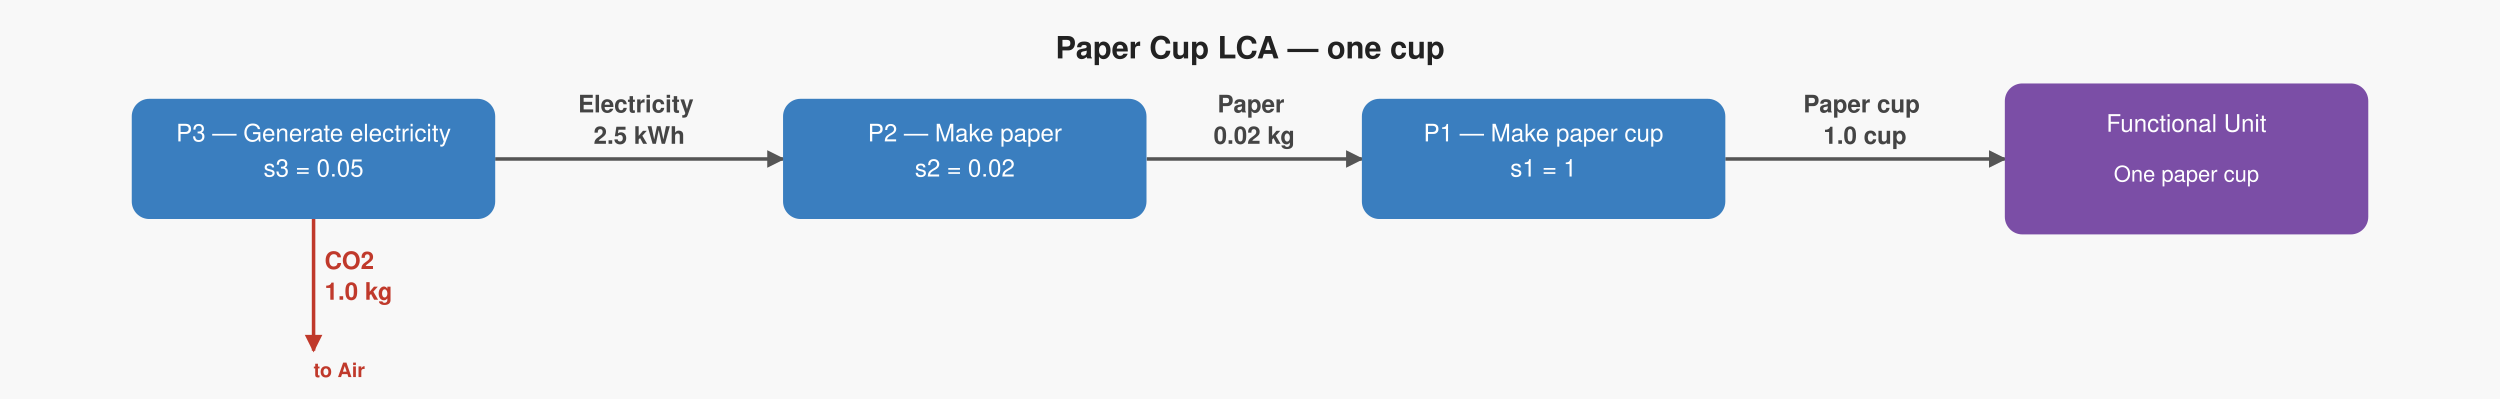
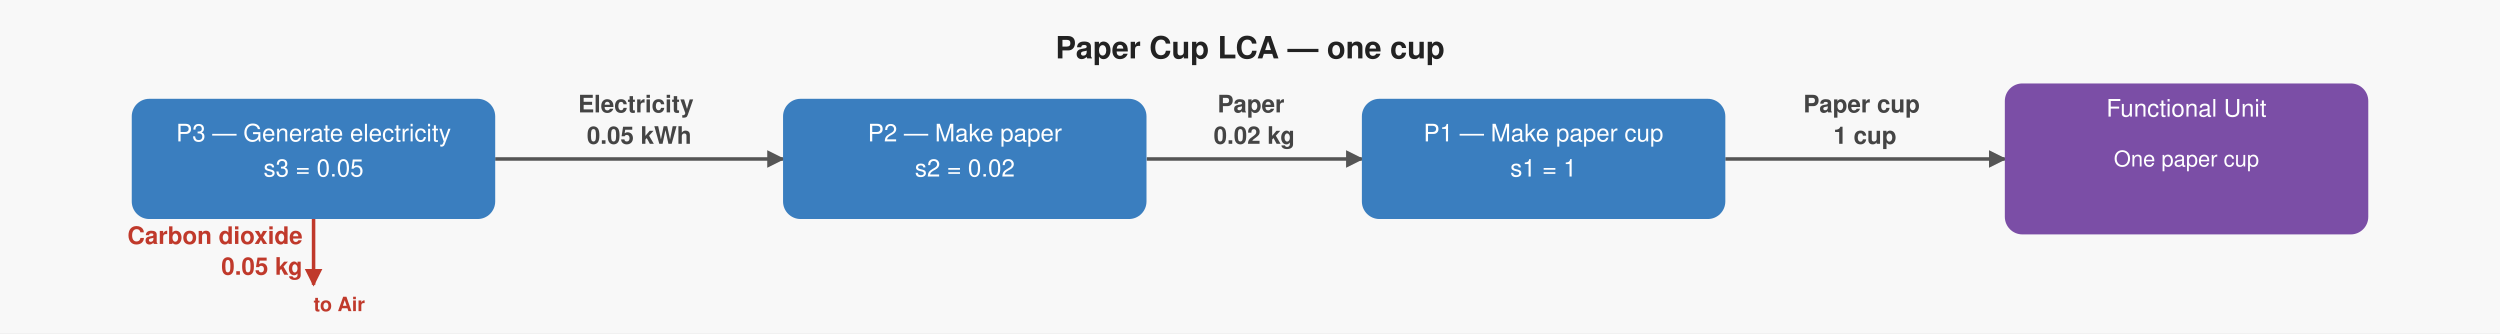
- <svg xmlns="http://www.w3.org/2000/svg" width="1138.5" height="181.7" viewBox="0 -38.0 1138.5 181.7">
-   <rect x="0" y="-38.0" width="1138.5" height="181.7" fill="#f8f8f8" />
+ <svg xmlns="http://www.w3.org/2000/svg" width="1138.5" height="151.7" viewBox="0 -38.0 1138.5 151.7">
+   <rect x="0" y="-38.0" width="1138.5" height="151.7" fill="#f8f8f8" />
  <defs>
    <marker id="arr" viewBox="0 0 10 10" refX="9" refY="5" markerWidth="5" markerHeight="5" orient="auto">
      <path d="M0,0 L10,5 L0,10 z" fill="#555555" />
    </marker>
    <marker id="arr-green" viewBox="0 0 10 10" refX="9" refY="5" markerWidth="5" markerHeight="5" orient="auto">
      <path d="M0,0 L10,5 L0,10 z" fill="#2d7a45" />
    </marker>
    <marker id="arr-red" viewBox="0 0 10 10" refX="9" refY="5" markerWidth="5" markerHeight="5" orient="auto">
      <path d="M0,0 L10,5 L0,10 z" fill="#c0392b" />
    </marker>
  </defs>
  <text x="569.3" y="-11.4" text-anchor="middle" dominant-baseline="auto" font-family="Helvetica,Arial,sans-serif" font-size="14" font-weight="bold" fill="#222">Paper Cup LCA — one cup</text>
-   <line x1="142.8" y1="61.7" x2="142.8" y2="121.7" stroke="#c0392b" stroke-width="1.6" marker-end="url(#arr-red)" />
-   <text x="147.8" y="84.5" text-anchor="start" dominant-baseline="auto" font-family="Helvetica,Arial,sans-serif" font-size="11" font-weight="bold" fill="#c0392b">CO2</text>
-   <text x="147.8" y="98.5" text-anchor="start" dominant-baseline="auto" font-family="Helvetica,Arial,sans-serif" font-size="11" font-weight="bold" fill="#c0392b">1.0 kg</text>
-   <text x="142.8" y="133.7" text-anchor="start" dominant-baseline="auto" font-family="Helvetica,Arial,sans-serif" font-size="9" font-weight="bold" fill="#c0392b">to Air</text>
+   <line x1="142.8" y1="61.7" x2="142.8" y2="91.7" stroke="#c0392b" stroke-width="1.6" marker-end="url(#arr-red)" />
+   <text x="137.8" y="73.1" text-anchor="end" dominant-baseline="auto" font-family="Helvetica,Arial,sans-serif" font-size="11" font-weight="bold" fill="#c0392b">Carbon dioxide</text>
+   <text x="137.8" y="87.1" text-anchor="end" dominant-baseline="auto" font-family="Helvetica,Arial,sans-serif" font-size="11" font-weight="bold" fill="#c0392b">0.05 kg</text>
+   <text x="142.8" y="103.7" text-anchor="start" dominant-baseline="auto" font-family="Helvetica,Arial,sans-serif" font-size="9" font-weight="bold" fill="#c0392b">to Air</text>
  <line x1="785.7" y1="34.4" x2="913.0" y2="34.4" stroke="#555555" stroke-width="1.6" marker-end="url(#arr)" />
  <text text-anchor="middle" font-family="Helvetica,Arial,sans-serif" font-size="11" font-weight="bold" fill="#444">
    <tspan x="849.3" y="13.2" dominant-baseline="auto">Paper cup</tspan>
-     <tspan x="849.3" y="27.5" dominant-baseline="auto">1.0 cup</tspan>
+     <tspan x="849.3" y="27.5" dominant-baseline="auto">1 cup</tspan>
  </text>
  <line x1="522.2" y1="34.4" x2="620.2" y2="34.4" stroke="#555555" stroke-width="1.6" marker-end="url(#arr)" />
  <text text-anchor="middle" font-family="Helvetica,Arial,sans-serif" font-size="11" font-weight="bold" fill="#444">
    <tspan x="571.2" y="13.2" dominant-baseline="auto">Paper</tspan>
    <tspan x="571.2" y="27.5" dominant-baseline="auto">0.02 kg</tspan>
  </text>
  <line x1="225.5" y1="34.4" x2="356.6" y2="34.4" stroke="#555555" stroke-width="1.6" marker-end="url(#arr)" />
  <text text-anchor="middle" font-family="Helvetica,Arial,sans-serif" font-size="11" font-weight="bold" fill="#444">
    <tspan x="291.1" y="13.2" dominant-baseline="auto">Electricity</tspan>
-     <tspan x="291.1" y="27.5" dominant-baseline="auto">2.5 kWh</tspan>
+     <tspan x="291.1" y="27.5" dominant-baseline="auto">0.05 kWh</tspan>
  </text>
  <rect x="620.2" y="7.0" width="165.513" height="54.745" rx="8" fill="#3a7ebf" />
  <text x="702.9" y="26.4" text-anchor="middle" dominant-baseline="auto" font-family="Helvetica,Arial,sans-serif" font-size="11" font-weight="normal" fill="white">P1 — Make paper cup</text>
  <text x="702.9" y="42.4" text-anchor="middle" dominant-baseline="auto" font-family="Helvetica,Arial,sans-serif" font-size="11" font-weight="normal" fill="white">s1 = 1</text>
  <rect x="356.6" y="7.0" width="165.513" height="54.745" rx="8" fill="#3a7ebf" />
  <text x="439.4" y="26.4" text-anchor="middle" dominant-baseline="auto" font-family="Helvetica,Arial,sans-serif" font-size="11" font-weight="normal" fill="white">P2 — Make paper</text>
  <text x="439.4" y="42.4" text-anchor="middle" dominant-baseline="auto" font-family="Helvetica,Arial,sans-serif" font-size="11" font-weight="normal" fill="white">s2 = 0.02</text>
  <rect x="60.0" y="7.0" width="165.513" height="54.745" rx="8" fill="#3a7ebf" />
  <text x="142.8" y="26.4" text-anchor="middle" dominant-baseline="auto" font-family="Helvetica,Arial,sans-serif" font-size="11" font-weight="normal" fill="white">P3 — Generate electricity</text>
  <text x="142.8" y="42.4" text-anchor="middle" dominant-baseline="auto" font-family="Helvetica,Arial,sans-serif" font-size="11" font-weight="normal" fill="white">s3 = 0.05</text>
  <rect x="913.0" y="0.0" width="165.513" height="68.75" rx="8" fill="#7b4ea6" />
-   <text x="995.7" y="22.0" text-anchor="middle" dominant-baseline="auto" font-family="Helvetica,Arial,sans-serif" font-size="11" font-weight="normal" fill="white">Functional Unit</text>
-   <text x="995.7" y="44.7" text-anchor="middle" dominant-baseline="auto" font-family="Helvetica,Arial,sans-serif" font-size="10" font-weight="normal" fill="white">One paper cup</text>
+   <text x="995.7" y="15.1" text-anchor="middle" dominant-baseline="auto" font-family="Helvetica,Arial,sans-serif" font-size="11" font-weight="normal" fill="white">Functional Unit</text>
+   <text x="995.7" y="37.8" text-anchor="middle" dominant-baseline="auto" font-family="Helvetica,Arial,sans-serif" font-size="10" font-weight="normal" fill="white">One paper cup</text>
</svg>
